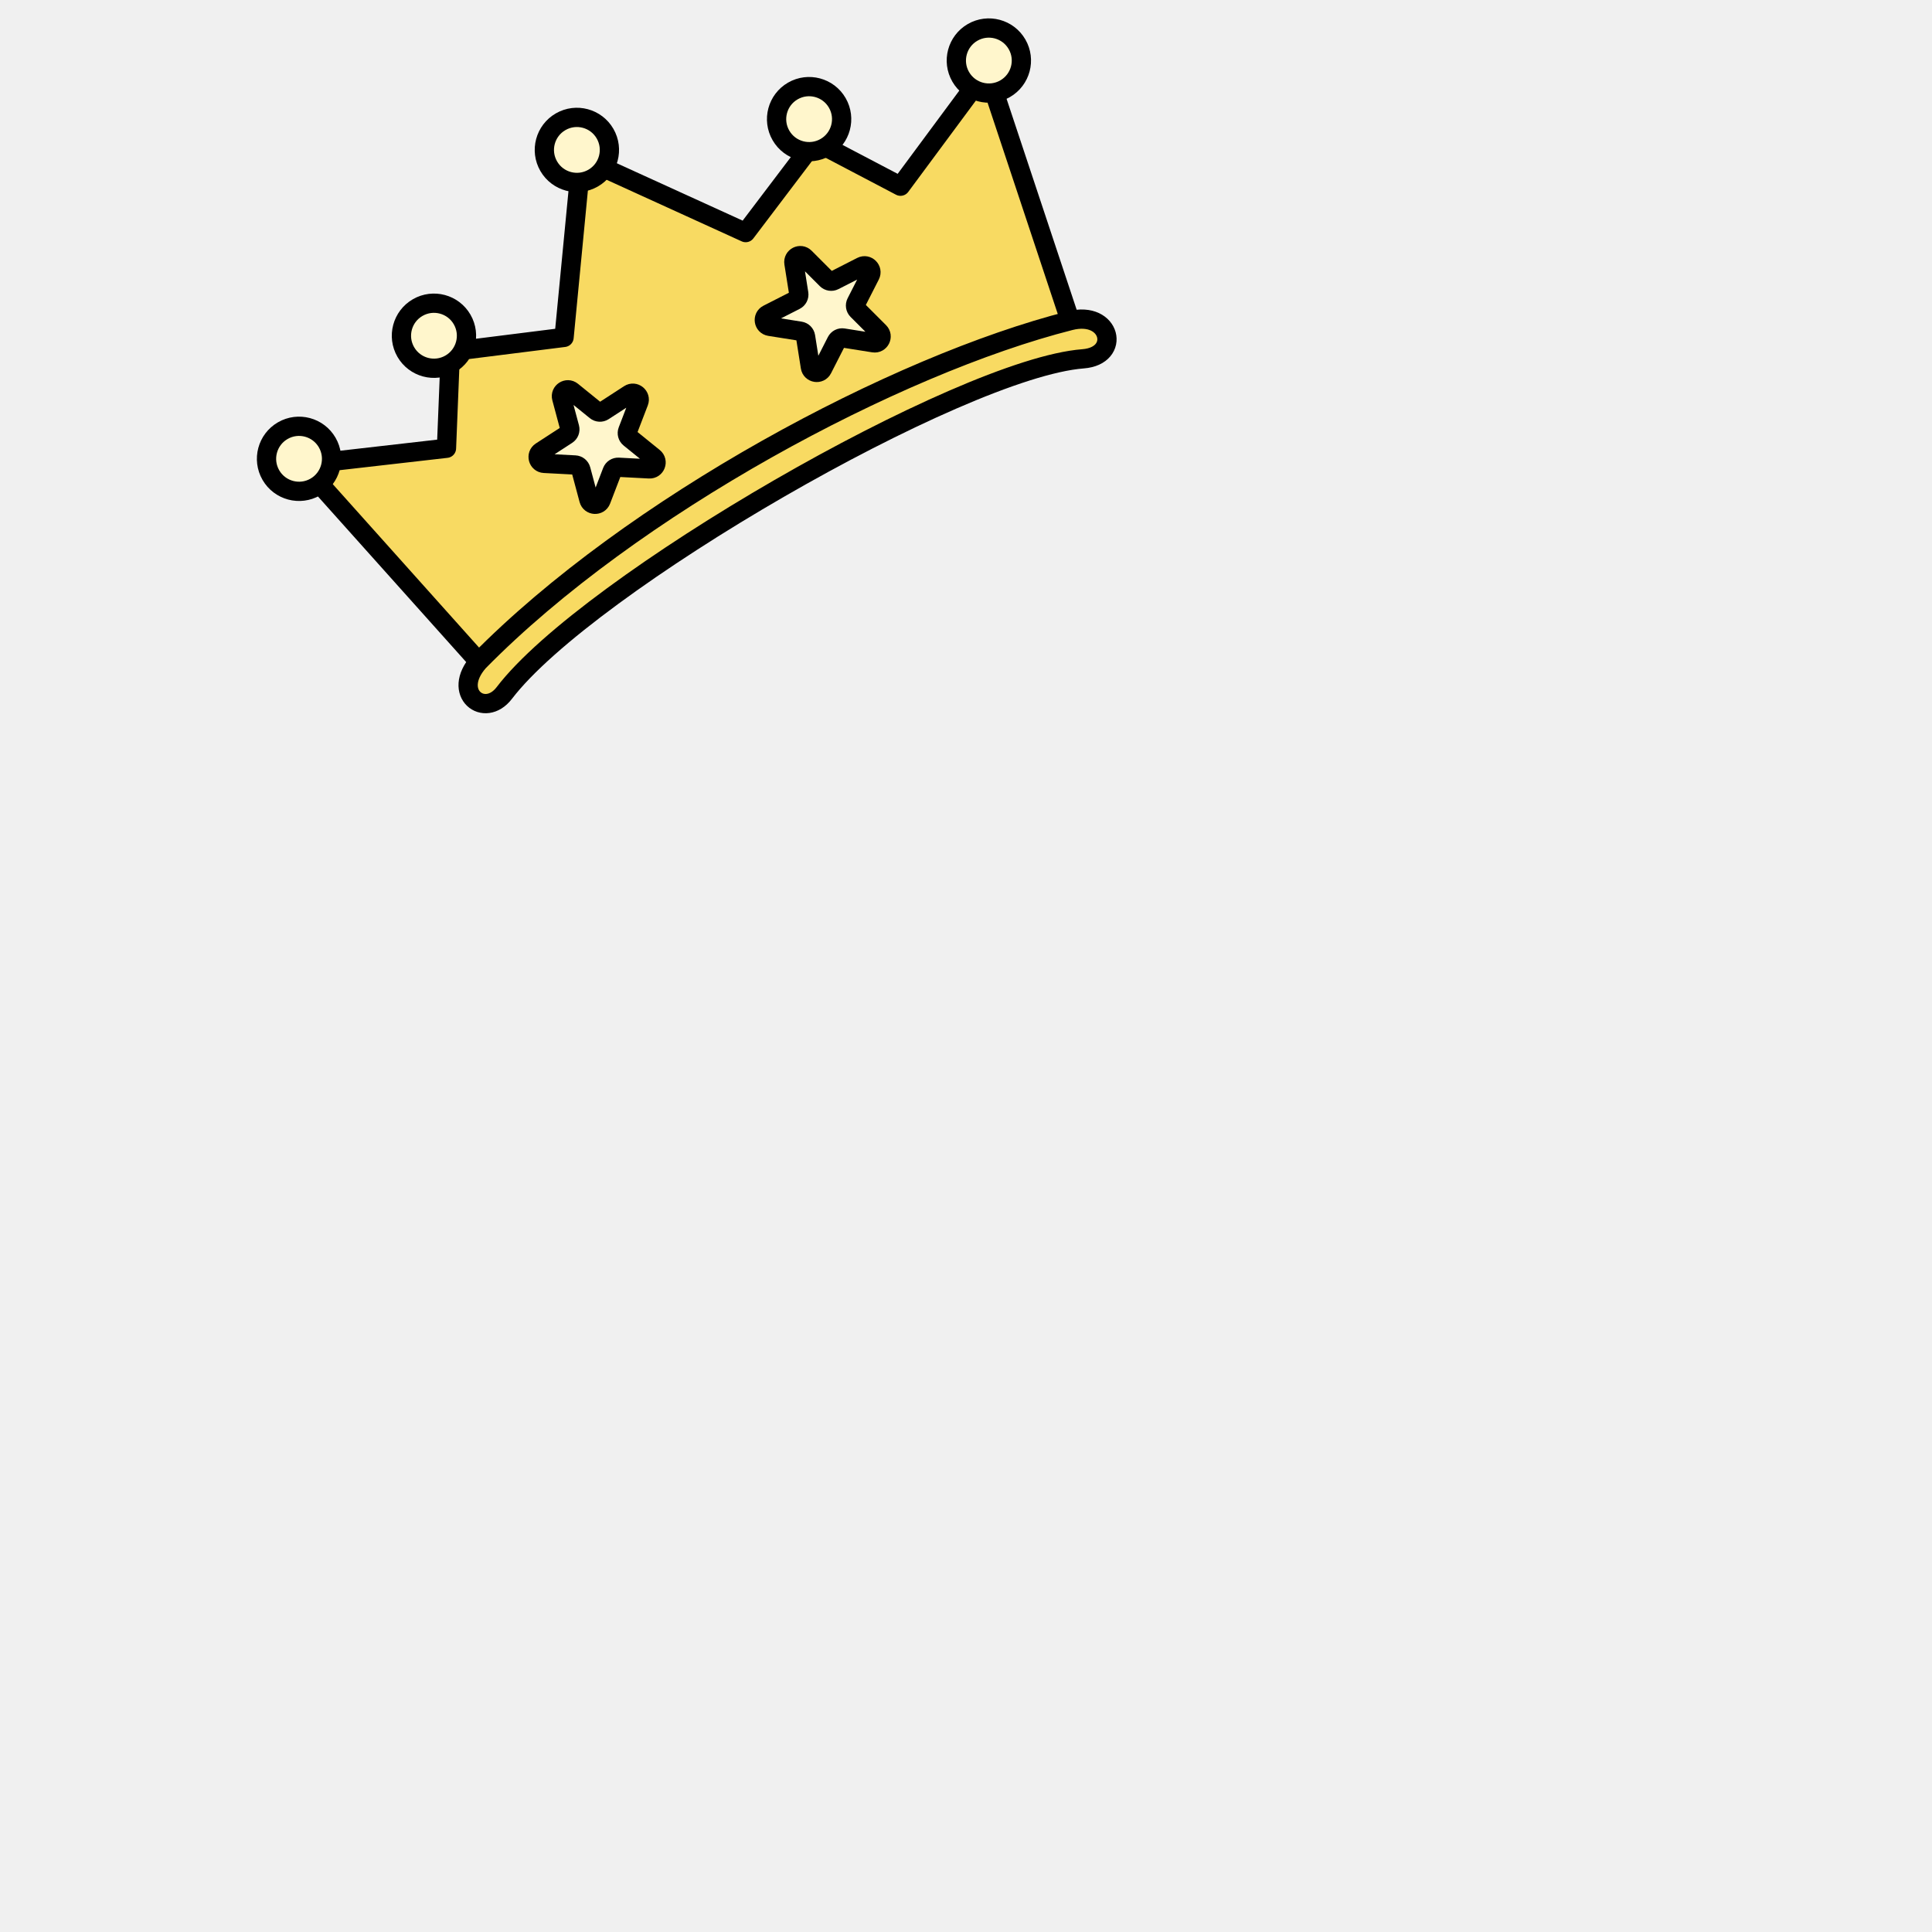
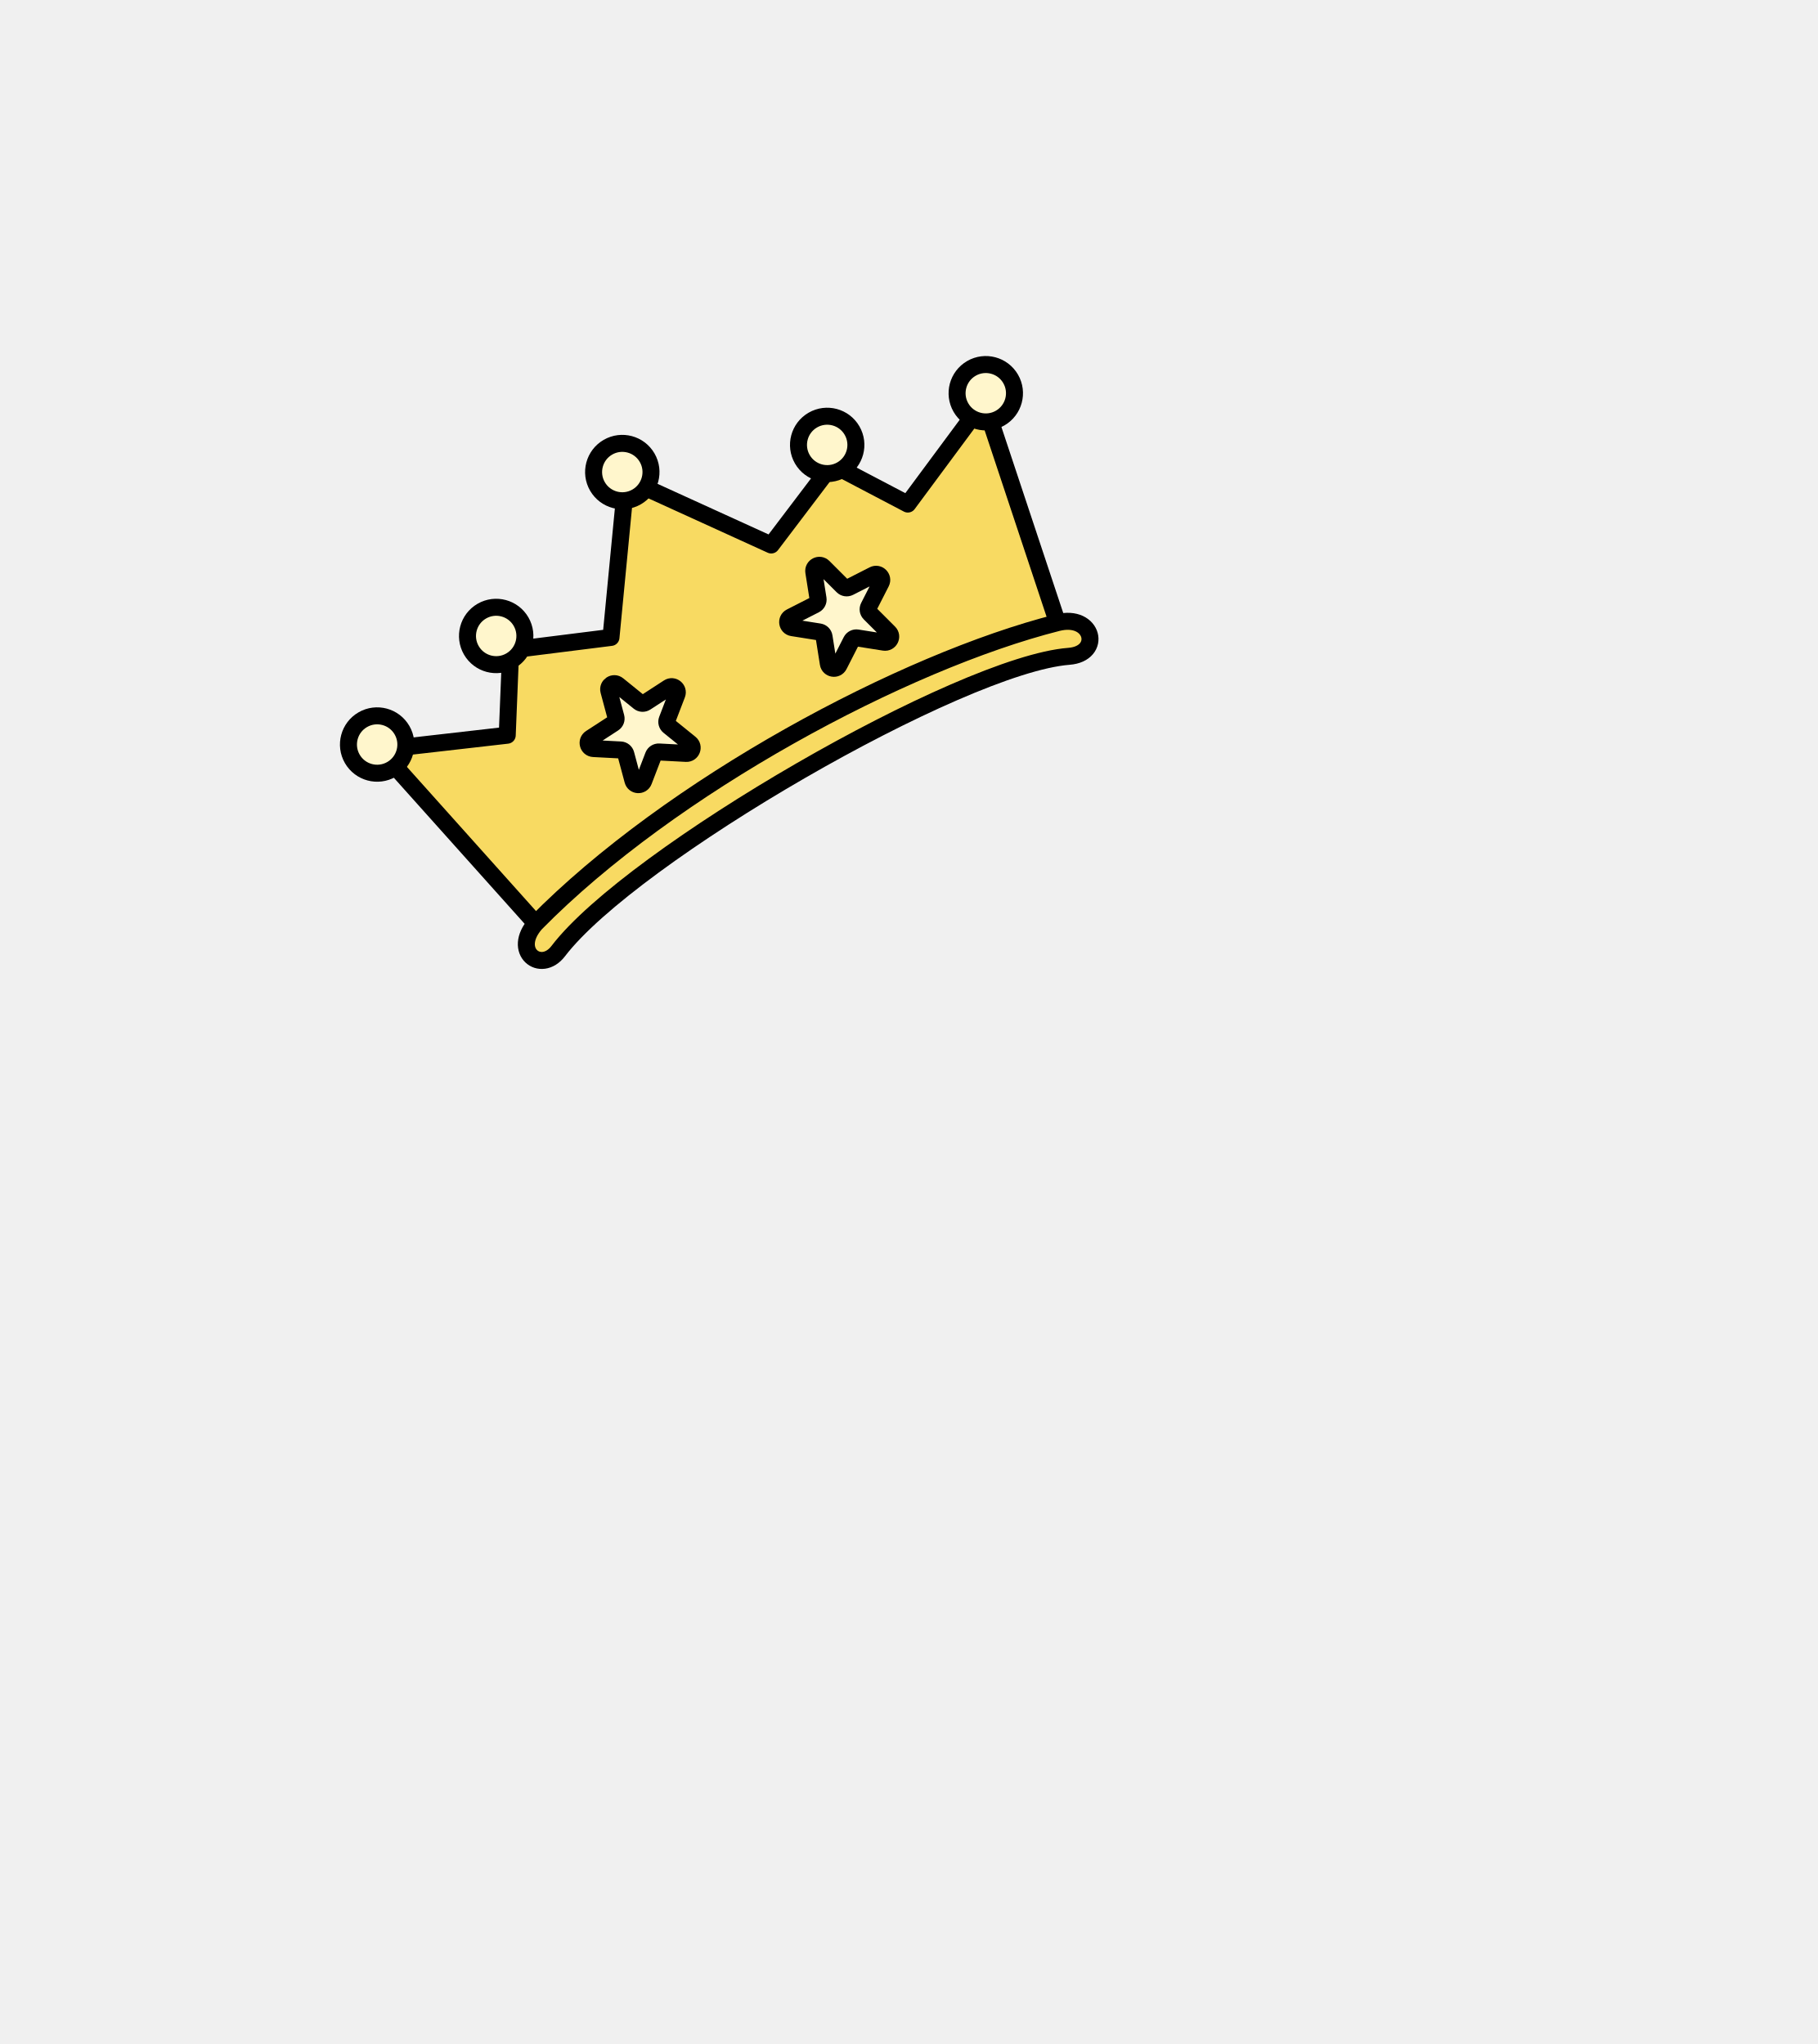
- <svg xmlns="http://www.w3.org/2000/svg" width="3009" height="3009" viewBox="0 0 3009 3009" fill="none">
-   <g clip-path="url(#clip0_4368_4165)">
+ <svg xmlns="http://www.w3.org/2000/svg" width="3209" height="3609" viewBox="-200 -600 3209 3609" fill="none">
+   <g>
    <path d="M745.576 1030.44L471.075 723.812L695.365 698.152L701.419 547.717L878.494 525.472L905.457 245.595L1161.36 362.247L1269.16 220.018L1402.47 289.992L1536.83 108.582L1666.69 499.414C1730.7 483.193 1746.34 554.25 1686.91 558.823C1496.02 573.512 914.969 909.522 785.408 1079.3C754.682 1119.57 702.201 1079.67 745.576 1030.44Z" fill="#F8DA62" />
    <path d="M745.576 1030.44L471.075 723.812L695.365 698.152L701.419 547.717L878.494 525.472L905.457 245.595L1161.36 362.247L1269.16 220.018L1402.47 289.992L1536.83 108.582L1666.69 499.414M745.576 1030.44C984.323 787.575 1395.77 568.067 1666.69 499.414M745.576 1030.44C702.201 1079.67 754.682 1119.57 785.408 1079.3C914.969 909.522 1496.02 573.512 1686.91 558.823C1746.34 554.25 1730.7 483.193 1666.69 499.414" stroke="black" stroke-width="30" stroke-linejoin="round" />
    <path d="M1304.03 160.229C1318.02 184.46 1309.72 215.444 1285.49 229.433C1261.25 243.423 1230.27 235.121 1216.28 210.89C1202.29 186.659 1210.59 155.675 1234.82 141.685C1259.06 127.696 1290.04 135.998 1304.03 160.229Z" fill="#FFF6CC" stroke="black" stroke-width="30" />
    <path d="M942.348 208.166C956.338 232.397 948.035 263.381 923.804 277.371C899.573 291.361 868.589 283.058 854.6 258.827C840.61 234.597 848.912 203.613 873.143 189.623C897.374 175.633 928.358 183.935 942.348 208.166Z" fill="#FFF6CC" stroke="black" stroke-width="30" />
    <path d="M719.746 497.565C733.735 521.795 725.433 552.78 701.202 566.769C676.971 580.759 645.987 572.457 631.998 548.226C618.008 523.995 626.31 493.011 650.541 479.021C674.772 465.031 705.756 473.334 719.746 497.565Z" fill="#FFF6CC" stroke="black" stroke-width="30" />
    <path d="M509.623 689.256C523.613 713.487 515.311 744.471 491.08 758.461C466.849 772.45 435.865 764.148 421.875 739.917C407.886 715.686 416.188 684.702 440.419 670.713C464.65 656.723 495.634 665.025 509.623 689.256Z" fill="#FFF6CC" stroke="black" stroke-width="30" />
    <path d="M1583.98 68.975C1597.97 93.206 1589.67 124.19 1565.44 138.179C1541.21 152.169 1510.22 143.867 1496.23 119.636C1482.24 95.405 1490.55 64.421 1514.78 50.431C1539.01 36.442 1569.99 44.744 1583.98 68.975Z" fill="#FFF6CC" stroke="black" stroke-width="30" />
    <path d="M847.593 721.679C837.919 721.172 834.545 708.582 842.67 703.306L882.986 677.124C886.619 674.765 888.32 670.334 887.199 666.15L874.757 619.716C872.25 610.359 883.181 603.26 890.709 609.356L928.068 639.609C931.435 642.335 936.174 642.584 939.807 640.224L980.124 614.042C988.248 608.766 998.377 616.969 994.906 626.013L977.678 670.891C976.126 674.936 977.354 679.52 980.721 682.247L1018.08 712.499C1025.61 718.595 1020.94 730.764 1011.26 730.257L963.257 727.741C958.931 727.514 954.951 730.099 953.398 734.143L936.171 779.022C932.699 788.066 919.683 787.384 917.176 778.026L904.734 731.593C903.613 727.408 899.925 724.422 895.598 724.195L847.593 721.679Z" fill="#FFF6CC" stroke="black" stroke-width="30" stroke-linejoin="round" />
    <path d="M1355.33 428.538C1359.73 419.907 1350.51 410.691 1341.88 415.088L1299.05 436.912C1295.19 438.879 1290.5 438.137 1287.43 435.073L1253.44 401.082C1246.59 394.232 1234.98 400.149 1236.5 409.717L1244.02 457.197C1244.69 461.476 1242.54 465.704 1238.68 467.671L1195.85 489.495C1187.22 493.893 1189.25 506.767 1198.82 508.282L1246.3 515.802C1250.58 516.48 1253.94 519.836 1254.61 524.115L1262.13 571.594C1263.65 581.162 1276.52 583.201 1280.92 574.57L1302.75 531.738C1304.71 527.878 1308.94 525.723 1313.22 526.401L1360.7 533.921C1370.27 535.436 1376.18 523.823 1369.33 516.973L1335.34 482.981C1332.28 479.918 1331.54 475.23 1333.5 471.37L1355.33 428.538Z" fill="#FFF6CC" stroke="black" stroke-width="30" stroke-linejoin="round" />
  </g>
-   <defs>
-     <clipPath id="clip0_4368_4165">
-       <rect width="3000" height="3000" fill="white" transform="translate(0 8.055) rotate(-0.153839)" />
-     </clipPath>
-   </defs>
</svg>
